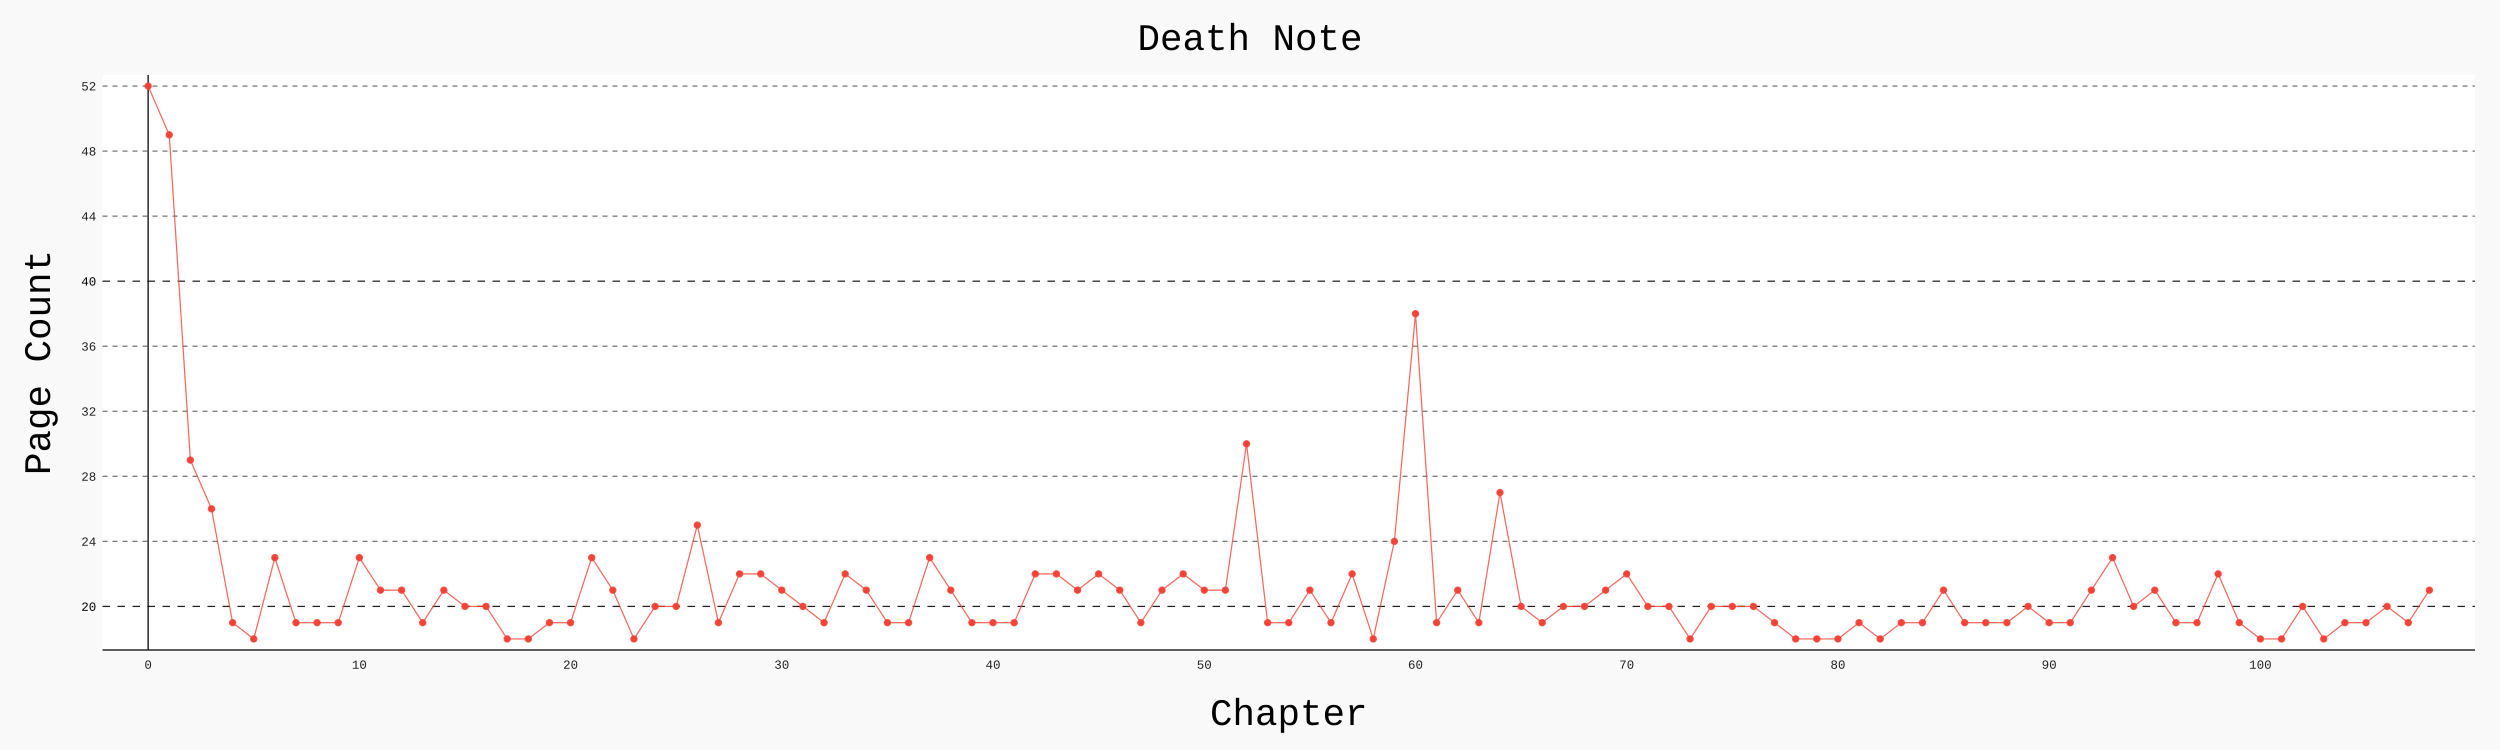
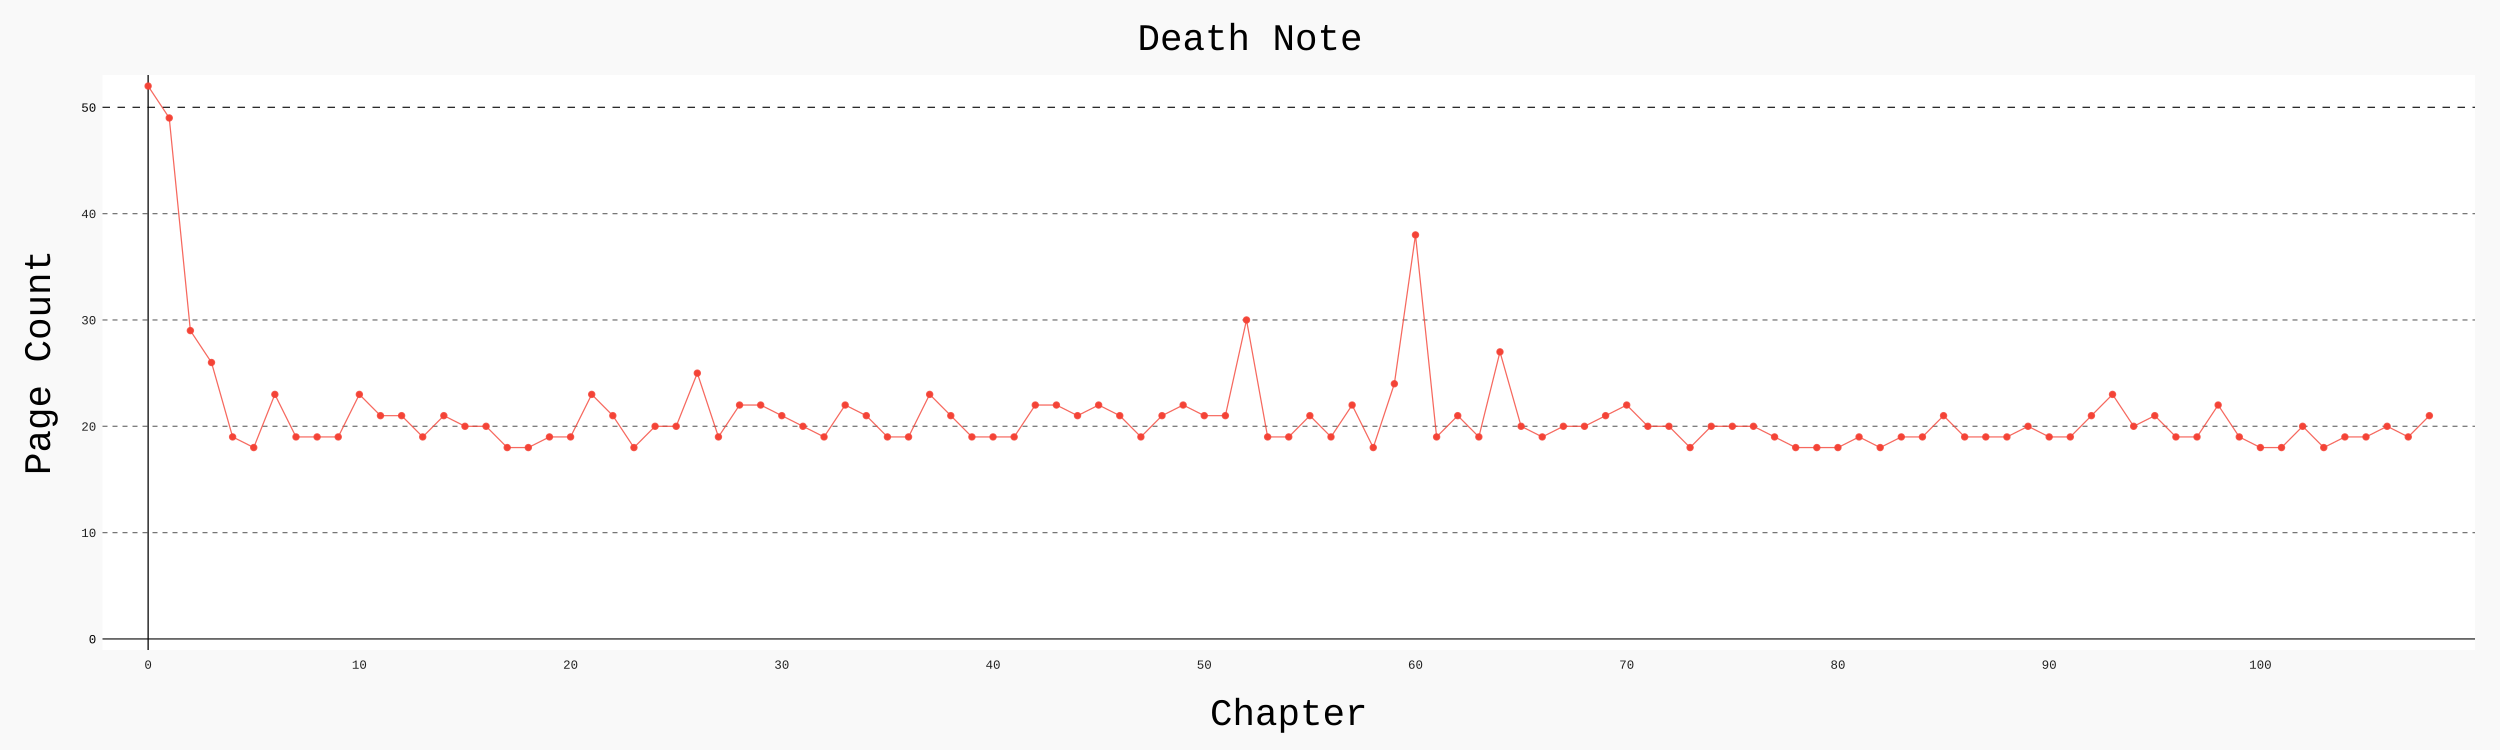
- <svg xmlns="http://www.w3.org/2000/svg" id="chart-3e97341c-4347-4ec8-b357-fabdfdbefb3e" class="pygal-chart" viewBox="0 0 2000 600">
+ <svg xmlns="http://www.w3.org/2000/svg" id="chart-13cda351-4967-43ba-9aa8-5b7a4bf28cc2" class="pygal-chart" viewBox="0 0 2000 600">
  <defs>
-     <style type="text/css">#chart-3e97341c-4347-4ec8-b357-fabdfdbefb3e{-webkit-user-select:none;-webkit-font-smoothing:antialiased;font-family:Consolas,"Liberation Mono",Menlo,Courier,monospace}#chart-3e97341c-4347-4ec8-b357-fabdfdbefb3e .title{font-family:Consolas,"Liberation Mono",Menlo,Courier,monospace;font-size:30px}#chart-3e97341c-4347-4ec8-b357-fabdfdbefb3e .legends .legend text{font-family:Consolas,"Liberation Mono",Menlo,Courier,monospace;font-size:14px}#chart-3e97341c-4347-4ec8-b357-fabdfdbefb3e .axis text{font-family:Consolas,"Liberation Mono",Menlo,Courier,monospace;font-size:10px}#chart-3e97341c-4347-4ec8-b357-fabdfdbefb3e .axis text.major{font-family:Consolas,"Liberation Mono",Menlo,Courier,monospace;font-size:10px}#chart-3e97341c-4347-4ec8-b357-fabdfdbefb3e .text-overlay text.value{font-family:Consolas,"Liberation Mono",Menlo,Courier,monospace;font-size:16px}#chart-3e97341c-4347-4ec8-b357-fabdfdbefb3e .text-overlay text.label{font-family:Consolas,"Liberation Mono",Menlo,Courier,monospace;font-size:10px}#chart-3e97341c-4347-4ec8-b357-fabdfdbefb3e .tooltip{font-family:Consolas,"Liberation Mono",Menlo,Courier,monospace;font-size:14px}#chart-3e97341c-4347-4ec8-b357-fabdfdbefb3e text.no_data{font-family:Consolas,"Liberation Mono",Menlo,Courier,monospace;font-size:64px}
- #chart-3e97341c-4347-4ec8-b357-fabdfdbefb3e{background-color:rgba(249,249,249,1)}#chart-3e97341c-4347-4ec8-b357-fabdfdbefb3e path,#chart-3e97341c-4347-4ec8-b357-fabdfdbefb3e line,#chart-3e97341c-4347-4ec8-b357-fabdfdbefb3e rect,#chart-3e97341c-4347-4ec8-b357-fabdfdbefb3e circle{-webkit-transition:150ms;-moz-transition:150ms;transition:150ms}#chart-3e97341c-4347-4ec8-b357-fabdfdbefb3e .graph &gt; .background{fill:rgba(249,249,249,1)}#chart-3e97341c-4347-4ec8-b357-fabdfdbefb3e .plot &gt; .background{fill:rgba(255,255,255,1)}#chart-3e97341c-4347-4ec8-b357-fabdfdbefb3e .graph{fill:rgba(0,0,0,.87)}#chart-3e97341c-4347-4ec8-b357-fabdfdbefb3e text.no_data{fill:rgba(0,0,0,1)}#chart-3e97341c-4347-4ec8-b357-fabdfdbefb3e .title{fill:rgba(0,0,0,1)}#chart-3e97341c-4347-4ec8-b357-fabdfdbefb3e .legends .legend text{fill:rgba(0,0,0,.87)}#chart-3e97341c-4347-4ec8-b357-fabdfdbefb3e .legends .legend:hover text{fill:rgba(0,0,0,1)}#chart-3e97341c-4347-4ec8-b357-fabdfdbefb3e .axis .line{stroke:rgba(0,0,0,1)}#chart-3e97341c-4347-4ec8-b357-fabdfdbefb3e .axis .guide.line{stroke:rgba(0,0,0,.54)}#chart-3e97341c-4347-4ec8-b357-fabdfdbefb3e .axis .major.line{stroke:rgba(0,0,0,.87)}#chart-3e97341c-4347-4ec8-b357-fabdfdbefb3e .axis text.major{fill:rgba(0,0,0,1)}#chart-3e97341c-4347-4ec8-b357-fabdfdbefb3e .axis.y .guides:hover .guide.line,#chart-3e97341c-4347-4ec8-b357-fabdfdbefb3e .line-graph .axis.x .guides:hover .guide.line,#chart-3e97341c-4347-4ec8-b357-fabdfdbefb3e .stackedline-graph .axis.x .guides:hover .guide.line,#chart-3e97341c-4347-4ec8-b357-fabdfdbefb3e .xy-graph .axis.x .guides:hover .guide.line{stroke:rgba(0,0,0,1)}#chart-3e97341c-4347-4ec8-b357-fabdfdbefb3e .axis .guides:hover text{fill:rgba(0,0,0,1)}#chart-3e97341c-4347-4ec8-b357-fabdfdbefb3e .reactive{fill-opacity:.7;stroke-opacity:.8}#chart-3e97341c-4347-4ec8-b357-fabdfdbefb3e .ci{stroke:rgba(0,0,0,.87)}#chart-3e97341c-4347-4ec8-b357-fabdfdbefb3e .reactive.active,#chart-3e97341c-4347-4ec8-b357-fabdfdbefb3e .active .reactive{fill-opacity:.8;stroke-opacity:.9;stroke-width:4}#chart-3e97341c-4347-4ec8-b357-fabdfdbefb3e .ci .reactive.active{stroke-width:1.5}#chart-3e97341c-4347-4ec8-b357-fabdfdbefb3e .series text{fill:rgba(0,0,0,1)}#chart-3e97341c-4347-4ec8-b357-fabdfdbefb3e .tooltip rect{fill:rgba(255,255,255,1);stroke:rgba(0,0,0,1);-webkit-transition:opacity 150ms;-moz-transition:opacity 150ms;transition:opacity 150ms}#chart-3e97341c-4347-4ec8-b357-fabdfdbefb3e .tooltip .label{fill:rgba(0,0,0,.87)}#chart-3e97341c-4347-4ec8-b357-fabdfdbefb3e .tooltip .label{fill:rgba(0,0,0,.87)}#chart-3e97341c-4347-4ec8-b357-fabdfdbefb3e .tooltip .legend{font-size:.8em;fill:rgba(0,0,0,.54)}#chart-3e97341c-4347-4ec8-b357-fabdfdbefb3e .tooltip .x_label{font-size:.6em;fill:rgba(0,0,0,1)}#chart-3e97341c-4347-4ec8-b357-fabdfdbefb3e .tooltip .xlink{font-size:.5em;text-decoration:underline}#chart-3e97341c-4347-4ec8-b357-fabdfdbefb3e .tooltip .value{font-size:1.5em}#chart-3e97341c-4347-4ec8-b357-fabdfdbefb3e .bound{font-size:.5em}#chart-3e97341c-4347-4ec8-b357-fabdfdbefb3e .max-value{font-size:.75em;fill:rgba(0,0,0,.54)}#chart-3e97341c-4347-4ec8-b357-fabdfdbefb3e .map-element{fill:rgba(255,255,255,1);stroke:rgba(0,0,0,.54) !important}#chart-3e97341c-4347-4ec8-b357-fabdfdbefb3e .map-element .reactive{fill-opacity:inherit;stroke-opacity:inherit}#chart-3e97341c-4347-4ec8-b357-fabdfdbefb3e .color-0,#chart-3e97341c-4347-4ec8-b357-fabdfdbefb3e .color-0 a:visited{stroke:#F44336;fill:#F44336}#chart-3e97341c-4347-4ec8-b357-fabdfdbefb3e .text-overlay .color-0 text{fill:black}
- #chart-3e97341c-4347-4ec8-b357-fabdfdbefb3e text.no_data{text-anchor:middle}#chart-3e97341c-4347-4ec8-b357-fabdfdbefb3e .guide.line{fill:none}#chart-3e97341c-4347-4ec8-b357-fabdfdbefb3e .centered{text-anchor:middle}#chart-3e97341c-4347-4ec8-b357-fabdfdbefb3e .title{text-anchor:middle}#chart-3e97341c-4347-4ec8-b357-fabdfdbefb3e .legends .legend text{fill-opacity:1}#chart-3e97341c-4347-4ec8-b357-fabdfdbefb3e .axis.x text{text-anchor:middle}#chart-3e97341c-4347-4ec8-b357-fabdfdbefb3e .axis.x:not(.web) text[transform]{text-anchor:start}#chart-3e97341c-4347-4ec8-b357-fabdfdbefb3e .axis.x:not(.web) text[transform].backwards{text-anchor:end}#chart-3e97341c-4347-4ec8-b357-fabdfdbefb3e .axis.y text{text-anchor:end}#chart-3e97341c-4347-4ec8-b357-fabdfdbefb3e .axis.y text[transform].backwards{text-anchor:start}#chart-3e97341c-4347-4ec8-b357-fabdfdbefb3e .axis.y2 text{text-anchor:start}#chart-3e97341c-4347-4ec8-b357-fabdfdbefb3e .axis.y2 text[transform].backwards{text-anchor:end}#chart-3e97341c-4347-4ec8-b357-fabdfdbefb3e .axis .guide.line{stroke-dasharray:4,4}#chart-3e97341c-4347-4ec8-b357-fabdfdbefb3e .axis .major.guide.line{stroke-dasharray:6,6}#chart-3e97341c-4347-4ec8-b357-fabdfdbefb3e .horizontal .axis.y .guide.line,#chart-3e97341c-4347-4ec8-b357-fabdfdbefb3e .horizontal .axis.y2 .guide.line,#chart-3e97341c-4347-4ec8-b357-fabdfdbefb3e .vertical .axis.x .guide.line{opacity:0}#chart-3e97341c-4347-4ec8-b357-fabdfdbefb3e .horizontal .axis.always_show .guide.line,#chart-3e97341c-4347-4ec8-b357-fabdfdbefb3e .vertical .axis.always_show .guide.line{opacity:1 !important}#chart-3e97341c-4347-4ec8-b357-fabdfdbefb3e .axis.y .guides:hover .guide.line,#chart-3e97341c-4347-4ec8-b357-fabdfdbefb3e .axis.y2 .guides:hover .guide.line,#chart-3e97341c-4347-4ec8-b357-fabdfdbefb3e .axis.x .guides:hover .guide.line{opacity:1}#chart-3e97341c-4347-4ec8-b357-fabdfdbefb3e .axis .guides:hover text{opacity:1}#chart-3e97341c-4347-4ec8-b357-fabdfdbefb3e .nofill{fill:none}#chart-3e97341c-4347-4ec8-b357-fabdfdbefb3e .subtle-fill{fill-opacity:.2}#chart-3e97341c-4347-4ec8-b357-fabdfdbefb3e .dot{stroke-width:1px;fill-opacity:1}#chart-3e97341c-4347-4ec8-b357-fabdfdbefb3e .dot.active{stroke-width:5px}#chart-3e97341c-4347-4ec8-b357-fabdfdbefb3e .dot.negative{fill:transparent}#chart-3e97341c-4347-4ec8-b357-fabdfdbefb3e text,#chart-3e97341c-4347-4ec8-b357-fabdfdbefb3e tspan{stroke:none !important}#chart-3e97341c-4347-4ec8-b357-fabdfdbefb3e .series text.active{opacity:1}#chart-3e97341c-4347-4ec8-b357-fabdfdbefb3e .tooltip rect{fill-opacity:.95;stroke-width:.5}#chart-3e97341c-4347-4ec8-b357-fabdfdbefb3e .tooltip text{fill-opacity:1}#chart-3e97341c-4347-4ec8-b357-fabdfdbefb3e .showable{visibility:hidden}#chart-3e97341c-4347-4ec8-b357-fabdfdbefb3e .showable.shown{visibility:visible}#chart-3e97341c-4347-4ec8-b357-fabdfdbefb3e .gauge-background{fill:rgba(229,229,229,1);stroke:none}#chart-3e97341c-4347-4ec8-b357-fabdfdbefb3e .bg-lines{stroke:rgba(249,249,249,1);stroke-width:2px}</style>
+     <style type="text/css">#chart-13cda351-4967-43ba-9aa8-5b7a4bf28cc2{-webkit-user-select:none;-webkit-font-smoothing:antialiased;font-family:Consolas,"Liberation Mono",Menlo,Courier,monospace}#chart-13cda351-4967-43ba-9aa8-5b7a4bf28cc2 .title{font-family:Consolas,"Liberation Mono",Menlo,Courier,monospace;font-size:30px}#chart-13cda351-4967-43ba-9aa8-5b7a4bf28cc2 .legends .legend text{font-family:Consolas,"Liberation Mono",Menlo,Courier,monospace;font-size:14px}#chart-13cda351-4967-43ba-9aa8-5b7a4bf28cc2 .axis text{font-family:Consolas,"Liberation Mono",Menlo,Courier,monospace;font-size:10px}#chart-13cda351-4967-43ba-9aa8-5b7a4bf28cc2 .axis text.major{font-family:Consolas,"Liberation Mono",Menlo,Courier,monospace;font-size:10px}#chart-13cda351-4967-43ba-9aa8-5b7a4bf28cc2 .text-overlay text.value{font-family:Consolas,"Liberation Mono",Menlo,Courier,monospace;font-size:16px}#chart-13cda351-4967-43ba-9aa8-5b7a4bf28cc2 .text-overlay text.label{font-family:Consolas,"Liberation Mono",Menlo,Courier,monospace;font-size:10px}#chart-13cda351-4967-43ba-9aa8-5b7a4bf28cc2 .tooltip{font-family:Consolas,"Liberation Mono",Menlo,Courier,monospace;font-size:14px}#chart-13cda351-4967-43ba-9aa8-5b7a4bf28cc2 text.no_data{font-family:Consolas,"Liberation Mono",Menlo,Courier,monospace;font-size:64px}
+ #chart-13cda351-4967-43ba-9aa8-5b7a4bf28cc2{background-color:rgba(249,249,249,1)}#chart-13cda351-4967-43ba-9aa8-5b7a4bf28cc2 path,#chart-13cda351-4967-43ba-9aa8-5b7a4bf28cc2 line,#chart-13cda351-4967-43ba-9aa8-5b7a4bf28cc2 rect,#chart-13cda351-4967-43ba-9aa8-5b7a4bf28cc2 circle{-webkit-transition:150ms;-moz-transition:150ms;transition:150ms}#chart-13cda351-4967-43ba-9aa8-5b7a4bf28cc2 .graph &gt; .background{fill:rgba(249,249,249,1)}#chart-13cda351-4967-43ba-9aa8-5b7a4bf28cc2 .plot &gt; .background{fill:rgba(255,255,255,1)}#chart-13cda351-4967-43ba-9aa8-5b7a4bf28cc2 .graph{fill:rgba(0,0,0,.87)}#chart-13cda351-4967-43ba-9aa8-5b7a4bf28cc2 text.no_data{fill:rgba(0,0,0,1)}#chart-13cda351-4967-43ba-9aa8-5b7a4bf28cc2 .title{fill:rgba(0,0,0,1)}#chart-13cda351-4967-43ba-9aa8-5b7a4bf28cc2 .legends .legend text{fill:rgba(0,0,0,.87)}#chart-13cda351-4967-43ba-9aa8-5b7a4bf28cc2 .legends .legend:hover text{fill:rgba(0,0,0,1)}#chart-13cda351-4967-43ba-9aa8-5b7a4bf28cc2 .axis .line{stroke:rgba(0,0,0,1)}#chart-13cda351-4967-43ba-9aa8-5b7a4bf28cc2 .axis .guide.line{stroke:rgba(0,0,0,.54)}#chart-13cda351-4967-43ba-9aa8-5b7a4bf28cc2 .axis .major.line{stroke:rgba(0,0,0,.87)}#chart-13cda351-4967-43ba-9aa8-5b7a4bf28cc2 .axis text.major{fill:rgba(0,0,0,1)}#chart-13cda351-4967-43ba-9aa8-5b7a4bf28cc2 .axis.y .guides:hover .guide.line,#chart-13cda351-4967-43ba-9aa8-5b7a4bf28cc2 .line-graph .axis.x .guides:hover .guide.line,#chart-13cda351-4967-43ba-9aa8-5b7a4bf28cc2 .stackedline-graph .axis.x .guides:hover .guide.line,#chart-13cda351-4967-43ba-9aa8-5b7a4bf28cc2 .xy-graph .axis.x .guides:hover .guide.line{stroke:rgba(0,0,0,1)}#chart-13cda351-4967-43ba-9aa8-5b7a4bf28cc2 .axis .guides:hover text{fill:rgba(0,0,0,1)}#chart-13cda351-4967-43ba-9aa8-5b7a4bf28cc2 .reactive{fill-opacity:.7;stroke-opacity:.8}#chart-13cda351-4967-43ba-9aa8-5b7a4bf28cc2 .ci{stroke:rgba(0,0,0,.87)}#chart-13cda351-4967-43ba-9aa8-5b7a4bf28cc2 .reactive.active,#chart-13cda351-4967-43ba-9aa8-5b7a4bf28cc2 .active .reactive{fill-opacity:.8;stroke-opacity:.9;stroke-width:4}#chart-13cda351-4967-43ba-9aa8-5b7a4bf28cc2 .ci .reactive.active{stroke-width:1.5}#chart-13cda351-4967-43ba-9aa8-5b7a4bf28cc2 .series text{fill:rgba(0,0,0,1)}#chart-13cda351-4967-43ba-9aa8-5b7a4bf28cc2 .tooltip rect{fill:rgba(255,255,255,1);stroke:rgba(0,0,0,1);-webkit-transition:opacity 150ms;-moz-transition:opacity 150ms;transition:opacity 150ms}#chart-13cda351-4967-43ba-9aa8-5b7a4bf28cc2 .tooltip .label{fill:rgba(0,0,0,.87)}#chart-13cda351-4967-43ba-9aa8-5b7a4bf28cc2 .tooltip .label{fill:rgba(0,0,0,.87)}#chart-13cda351-4967-43ba-9aa8-5b7a4bf28cc2 .tooltip .legend{font-size:.8em;fill:rgba(0,0,0,.54)}#chart-13cda351-4967-43ba-9aa8-5b7a4bf28cc2 .tooltip .x_label{font-size:.6em;fill:rgba(0,0,0,1)}#chart-13cda351-4967-43ba-9aa8-5b7a4bf28cc2 .tooltip .xlink{font-size:.5em;text-decoration:underline}#chart-13cda351-4967-43ba-9aa8-5b7a4bf28cc2 .tooltip .value{font-size:1.5em}#chart-13cda351-4967-43ba-9aa8-5b7a4bf28cc2 .bound{font-size:.5em}#chart-13cda351-4967-43ba-9aa8-5b7a4bf28cc2 .max-value{font-size:.75em;fill:rgba(0,0,0,.54)}#chart-13cda351-4967-43ba-9aa8-5b7a4bf28cc2 .map-element{fill:rgba(255,255,255,1);stroke:rgba(0,0,0,.54) !important}#chart-13cda351-4967-43ba-9aa8-5b7a4bf28cc2 .map-element .reactive{fill-opacity:inherit;stroke-opacity:inherit}#chart-13cda351-4967-43ba-9aa8-5b7a4bf28cc2 .color-0,#chart-13cda351-4967-43ba-9aa8-5b7a4bf28cc2 .color-0 a:visited{stroke:#F44336;fill:#F44336}#chart-13cda351-4967-43ba-9aa8-5b7a4bf28cc2 .text-overlay .color-0 text{fill:black}
+ #chart-13cda351-4967-43ba-9aa8-5b7a4bf28cc2 text.no_data{text-anchor:middle}#chart-13cda351-4967-43ba-9aa8-5b7a4bf28cc2 .guide.line{fill:none}#chart-13cda351-4967-43ba-9aa8-5b7a4bf28cc2 .centered{text-anchor:middle}#chart-13cda351-4967-43ba-9aa8-5b7a4bf28cc2 .title{text-anchor:middle}#chart-13cda351-4967-43ba-9aa8-5b7a4bf28cc2 .legends .legend text{fill-opacity:1}#chart-13cda351-4967-43ba-9aa8-5b7a4bf28cc2 .axis.x text{text-anchor:middle}#chart-13cda351-4967-43ba-9aa8-5b7a4bf28cc2 .axis.x:not(.web) text[transform]{text-anchor:start}#chart-13cda351-4967-43ba-9aa8-5b7a4bf28cc2 .axis.x:not(.web) text[transform].backwards{text-anchor:end}#chart-13cda351-4967-43ba-9aa8-5b7a4bf28cc2 .axis.y text{text-anchor:end}#chart-13cda351-4967-43ba-9aa8-5b7a4bf28cc2 .axis.y text[transform].backwards{text-anchor:start}#chart-13cda351-4967-43ba-9aa8-5b7a4bf28cc2 .axis.y2 text{text-anchor:start}#chart-13cda351-4967-43ba-9aa8-5b7a4bf28cc2 .axis.y2 text[transform].backwards{text-anchor:end}#chart-13cda351-4967-43ba-9aa8-5b7a4bf28cc2 .axis .guide.line{stroke-dasharray:4,4}#chart-13cda351-4967-43ba-9aa8-5b7a4bf28cc2 .axis .major.guide.line{stroke-dasharray:6,6}#chart-13cda351-4967-43ba-9aa8-5b7a4bf28cc2 .horizontal .axis.y .guide.line,#chart-13cda351-4967-43ba-9aa8-5b7a4bf28cc2 .horizontal .axis.y2 .guide.line,#chart-13cda351-4967-43ba-9aa8-5b7a4bf28cc2 .vertical .axis.x .guide.line{opacity:0}#chart-13cda351-4967-43ba-9aa8-5b7a4bf28cc2 .horizontal .axis.always_show .guide.line,#chart-13cda351-4967-43ba-9aa8-5b7a4bf28cc2 .vertical .axis.always_show .guide.line{opacity:1 !important}#chart-13cda351-4967-43ba-9aa8-5b7a4bf28cc2 .axis.y .guides:hover .guide.line,#chart-13cda351-4967-43ba-9aa8-5b7a4bf28cc2 .axis.y2 .guides:hover .guide.line,#chart-13cda351-4967-43ba-9aa8-5b7a4bf28cc2 .axis.x .guides:hover .guide.line{opacity:1}#chart-13cda351-4967-43ba-9aa8-5b7a4bf28cc2 .axis .guides:hover text{opacity:1}#chart-13cda351-4967-43ba-9aa8-5b7a4bf28cc2 .nofill{fill:none}#chart-13cda351-4967-43ba-9aa8-5b7a4bf28cc2 .subtle-fill{fill-opacity:.2}#chart-13cda351-4967-43ba-9aa8-5b7a4bf28cc2 .dot{stroke-width:1px;fill-opacity:1}#chart-13cda351-4967-43ba-9aa8-5b7a4bf28cc2 .dot.active{stroke-width:5px}#chart-13cda351-4967-43ba-9aa8-5b7a4bf28cc2 .dot.negative{fill:transparent}#chart-13cda351-4967-43ba-9aa8-5b7a4bf28cc2 text,#chart-13cda351-4967-43ba-9aa8-5b7a4bf28cc2 tspan{stroke:none !important}#chart-13cda351-4967-43ba-9aa8-5b7a4bf28cc2 .series text.active{opacity:1}#chart-13cda351-4967-43ba-9aa8-5b7a4bf28cc2 .tooltip rect{fill-opacity:.95;stroke-width:.5}#chart-13cda351-4967-43ba-9aa8-5b7a4bf28cc2 .tooltip text{fill-opacity:1}#chart-13cda351-4967-43ba-9aa8-5b7a4bf28cc2 .showable{visibility:hidden}#chart-13cda351-4967-43ba-9aa8-5b7a4bf28cc2 .showable.shown{visibility:visible}#chart-13cda351-4967-43ba-9aa8-5b7a4bf28cc2 .gauge-background{fill:rgba(229,229,229,1);stroke:none}#chart-13cda351-4967-43ba-9aa8-5b7a4bf28cc2 .bg-lines{stroke:rgba(249,249,249,1);stroke-width:2px}</style>
  </defs>
  <g class="graph xy-graph vertical">
    <rect x="0" y="0" width="2000" height="600" class="background" />
    <g transform="translate(82, 60)" class="plot">
      <rect x="0" y="0" width="1898.0" height="460" class="background" />
      <g class="axis y always_show">
-         <path d="M0 460 h1898" class="line" />
-         <g class="guides">
-           <path d="M0 425.136 h1898" class="major guide line" />
-           <text x="-5" y="428.636" class="major">20</text>
-         </g>
-         <g class="guides">
-           <path d="M0 373.1 h1898" class="guide line" />
-           <text x="-5" y="376.6" class="">24</text>
-         </g>
-         <g class="guides">
-           <path d="M0 321.063 h1898" class="guide line" />
-           <text x="-5" y="324.563" class="">28</text>
-         </g>
-         <g class="guides">
-           <path d="M0 269.027 h1898" class="guide line" />
-           <text x="-5" y="272.527" class="">32</text>
-         </g>
-         <g class="guides">
-           <path d="M0 216.991 h1898" class="guide line" />
-           <text x="-5" y="220.491" class="">36</text>
-         </g>
-         <g class="guides">
-           <path d="M0 164.955 h1898" class="major guide line" />
-           <text x="-5" y="168.455" class="major">40</text>
-         </g>
-         <g class="guides">
-           <path d="M0 112.919 h1898" class="guide line" />
-           <text x="-5" y="116.419" class="">44</text>
-         </g>
-         <g class="guides">
-           <path d="M0 60.882 h1898" class="guide line" />
-           <text x="-5" y="64.382" class="">48</text>
-         </g>
-         <g class="guides">
-           <path d="M0 8.846 h1898" class="guide line" />
-           <text x="-5" y="12.346" class="">52</text>
+         <g class="guides">
+           <path d="M0 451.154 h1898" class="axis major line" />
+           <text x="-5" y="454.654" class="major">0</text>
+         </g>
+         <g class="guides">
+           <path d="M0 366.095 h1898" class="guide line" />
+           <text x="-5" y="369.595" class="">10</text>
+         </g>
+         <g class="guides">
+           <path d="M0 281.036 h1898" class="guide line" />
+           <text x="-5" y="284.536" class="">20</text>
+         </g>
+         <g class="guides">
+           <path d="M0 195.976 h1898" class="guide line" />
+           <text x="-5" y="199.476" class="">30</text>
+         </g>
+         <g class="guides">
+           <path d="M0 110.917 h1898" class="guide line" />
+           <text x="-5" y="114.417" class="">40</text>
+         </g>
+         <g class="guides">
+           <path d="M0 25.858 h1898" class="major guide line" />
+           <text x="-5" y="29.358" class="major">50</text>
        </g>
      </g>
      <g class="axis x">
        <g class="guides">
          <path d="M36.5 0 v460" class="axis line" />
          <text x="36.5" y="475.0" class="">0</text>
        </g>
        <g class="guides">
          <path d="M205.481 0 v460" class="guide line" />
          <text x="205.481" y="475.0" class="">10</text>
        </g>
        <g class="guides">
          <path d="M374.463 0 v460" class="guide line" />
          <text x="374.463" y="475.0" class="">20</text>
        </g>
        <g class="guides">
          <path d="M543.444 0 v460" class="guide line" />
          <text x="543.444" y="475.0" class="">30</text>
        </g>
        <g class="guides">
          <path d="M712.426 0 v460" class="guide line" />
          <text x="712.426" y="475.0" class="">40</text>
        </g>
        <g class="guides">
          <path d="M881.407 0 v460" class="guide line" />
          <text x="881.407" y="475.0" class="">50</text>
        </g>
        <g class="guides">
          <path d="M1050.389 0 v460" class="guide line" />
          <text x="1050.389" y="475.0" class="">60</text>
        </g>
        <g class="guides">
          <path d="M1219.37 0 v460" class="guide line" />
          <text x="1219.37" y="475.0" class="">70</text>
        </g>
        <g class="guides">
          <path d="M1388.352 0 v460" class="guide line" />
          <text x="1388.352" y="475.0" class="">80</text>
        </g>
        <g class="guides">
          <path d="M1557.333 0 v460" class="guide line" />
          <text x="1557.333" y="475.0" class="">90</text>
        </g>
        <g class="guides">
          <path d="M1726.315 0 v460" class="guide line" />
          <text x="1726.315" y="475.0" class="">100</text>
        </g>
      </g>
      <g class="series serie-0 color-0">
-         <path d="M36.5 8.846 L53.398 47.873 70.296 308.054 87.194 347.081 104.093 438.145 120.991 451.154 137.889 386.109 154.787 438.145 171.685 438.145 188.583 438.145 205.481 386.109 222.38 412.127 239.278 412.127 256.176 438.145 273.074 412.127 289.972 425.136 306.87 425.136 323.769 451.154 340.667 451.154 357.565 438.145 374.463 438.145 391.361 386.109 408.259 412.127 425.157 451.154 442.056 425.136 458.954 425.136 475.852 360.09 492.75 438.145 509.648 399.118 526.546 399.118 543.444 412.127 560.343 425.136 577.241 438.145 594.139 399.118 611.037 412.127 627.935 438.145 644.833 438.145 661.731 386.109 678.63 412.127 695.528 438.145 712.426 438.145 729.324 438.145 746.222 399.118 763.12 399.118 780.019 412.127 796.917 399.118 813.815 412.127 830.713 438.145 847.611 412.127 864.509 399.118 881.407 412.127 898.306 412.127 915.204 295.045 932.102 438.145 949 438.145 965.898 412.127 982.796 438.145 999.694 399.118 1016.593 451.154 1033.491 373.1 1050.389 190.973 1067.287 438.145 1084.185 412.127 1101.083 438.145 1117.981 334.072 1134.88 425.136 1151.778 438.145 1168.676 425.136 1185.574 425.136 1202.472 412.127 1219.37 399.118 1236.269 425.136 1253.167 425.136 1270.065 451.154 1286.963 425.136 1303.861 425.136 1320.759 425.136 1337.657 438.145 1354.556 451.154 1371.454 451.154 1388.352 451.154 1405.25 438.145 1422.148 451.154 1439.046 438.145 1455.944 438.145 1472.843 412.127 1489.741 438.145 1506.639 438.145 1523.537 438.145 1540.435 425.136 1557.333 438.145 1574.231 438.145 1591.13 412.127 1608.028 386.109 1624.926 425.136 1641.824 412.127 1658.722 438.145 1675.62 438.145 1692.519 399.118 1709.417 438.145 1726.315 451.154 1743.213 451.154 1760.111 425.136 1777.009 451.154 1793.907 438.145 1810.806 438.145 1827.704 425.136 1844.602 438.145 1861.5 412.127" class="line reactive nofill" />
+         <path d="M36.5 8.846 L53.398 34.364 70.296 204.482 87.194 230 104.093 289.541 120.991 298.047 137.889 255.518 154.787 289.541 171.685 289.541 188.583 289.541 205.481 255.518 222.38 272.53 239.278 272.53 256.176 289.541 273.074 272.53 289.972 281.036 306.87 281.036 323.769 298.047 340.667 298.047 357.565 289.541 374.463 289.541 391.361 255.518 408.259 272.53 425.157 298.047 442.056 281.036 458.954 281.036 475.852 238.506 492.75 289.541 509.648 264.024 526.546 264.024 543.444 272.53 560.343 281.036 577.241 289.541 594.139 264.024 611.037 272.53 627.935 289.541 644.833 289.541 661.731 255.518 678.63 272.53 695.528 289.541 712.426 289.541 729.324 289.541 746.222 264.024 763.12 264.024 780.019 272.53 796.917 264.024 813.815 272.53 830.713 289.541 847.611 272.53 864.509 264.024 881.407 272.53 898.306 272.53 915.204 195.976 932.102 289.541 949 289.541 965.898 272.53 982.796 289.541 999.694 264.024 1016.593 298.047 1033.491 247.012 1050.389 127.929 1067.287 289.541 1084.185 272.53 1101.083 289.541 1117.981 221.494 1134.88 281.036 1151.778 289.541 1168.676 281.036 1185.574 281.036 1202.472 272.53 1219.37 264.024 1236.269 281.036 1253.167 281.036 1270.065 298.047 1286.963 281.036 1303.861 281.036 1320.759 281.036 1337.657 289.541 1354.556 298.047 1371.454 298.047 1388.352 298.047 1405.25 289.541 1422.148 298.047 1439.046 289.541 1455.944 289.541 1472.843 272.53 1489.741 289.541 1506.639 289.541 1523.537 289.541 1540.435 281.036 1557.333 289.541 1574.231 289.541 1591.13 272.53 1608.028 255.518 1624.926 281.036 1641.824 272.53 1658.722 289.541 1675.62 289.541 1692.519 264.024 1709.417 289.541 1726.315 298.047 1743.213 298.047 1760.111 281.036 1777.009 298.047 1793.907 289.541 1810.806 289.541 1827.704 281.036 1844.602 289.541 1861.5 272.53" class="line reactive nofill" />
      </g>
    </g>
    <g class="titles">
      <text x="1000.0" y="40" class="title plot_title">Death Note</text>
      <text x="1031.0" y="580" class="title">Chapter</text>
      <text x="0" y="330.0" class="title" transform="rotate(-90 0 290)">Page Count</text>
    </g>
    <g transform="translate(82, 60)" class="plot overlay">
      <g class="series serie-0 color-0">
        <g class="dots">
          <circle cx="36.5" cy="8.846" r="2.5" class="dot reactive tooltip-trigger" />
        </g>
        <g class="dots">
-           <circle cx="53.398" cy="47.873" r="2.5" class="dot reactive tooltip-trigger" />
-         </g>
-         <g class="dots">
-           <circle cx="70.296" cy="308.054" r="2.5" class="dot reactive tooltip-trigger" />
-         </g>
-         <g class="dots">
-           <circle cx="87.194" cy="347.081" r="2.5" class="dot reactive tooltip-trigger" />
-         </g>
-         <g class="dots">
-           <circle cx="104.093" cy="438.145" r="2.5" class="dot reactive tooltip-trigger" />
-         </g>
-         <g class="dots">
-           <circle cx="120.991" cy="451.154" r="2.5" class="dot reactive tooltip-trigger" />
-         </g>
-         <g class="dots">
-           <circle cx="137.889" cy="386.109" r="2.5" class="dot reactive tooltip-trigger" />
-         </g>
-         <g class="dots">
-           <circle cx="154.787" cy="438.145" r="2.5" class="dot reactive tooltip-trigger" />
-         </g>
-         <g class="dots">
-           <circle cx="171.685" cy="438.145" r="2.5" class="dot reactive tooltip-trigger" />
-         </g>
-         <g class="dots">
-           <circle cx="188.583" cy="438.145" r="2.5" class="dot reactive tooltip-trigger" />
-         </g>
-         <g class="dots">
-           <circle cx="205.481" cy="386.109" r="2.5" class="dot reactive tooltip-trigger" />
-         </g>
-         <g class="dots">
-           <circle cx="222.38" cy="412.127" r="2.5" class="dot reactive tooltip-trigger" />
-         </g>
-         <g class="dots">
-           <circle cx="239.278" cy="412.127" r="2.5" class="dot reactive tooltip-trigger" />
-         </g>
-         <g class="dots">
-           <circle cx="256.176" cy="438.145" r="2.5" class="dot reactive tooltip-trigger" />
-         </g>
-         <g class="dots">
-           <circle cx="273.074" cy="412.127" r="2.5" class="dot reactive tooltip-trigger" />
-         </g>
-         <g class="dots">
-           <circle cx="289.972" cy="425.136" r="2.5" class="dot reactive tooltip-trigger" />
-         </g>
-         <g class="dots">
-           <circle cx="306.87" cy="425.136" r="2.5" class="dot reactive tooltip-trigger" />
-         </g>
-         <g class="dots">
-           <circle cx="323.769" cy="451.154" r="2.5" class="dot reactive tooltip-trigger" />
-         </g>
-         <g class="dots">
-           <circle cx="340.667" cy="451.154" r="2.5" class="dot reactive tooltip-trigger" />
-         </g>
-         <g class="dots">
-           <circle cx="357.565" cy="438.145" r="2.5" class="dot reactive tooltip-trigger" />
-         </g>
-         <g class="dots">
-           <circle cx="374.463" cy="438.145" r="2.5" class="dot reactive tooltip-trigger" />
-         </g>
-         <g class="dots">
-           <circle cx="391.361" cy="386.109" r="2.5" class="dot reactive tooltip-trigger" />
-         </g>
-         <g class="dots">
-           <circle cx="408.259" cy="412.127" r="2.5" class="dot reactive tooltip-trigger" />
-         </g>
-         <g class="dots">
-           <circle cx="425.157" cy="451.154" r="2.5" class="dot reactive tooltip-trigger" />
-         </g>
-         <g class="dots">
-           <circle cx="442.056" cy="425.136" r="2.5" class="dot reactive tooltip-trigger" />
-         </g>
-         <g class="dots">
-           <circle cx="458.954" cy="425.136" r="2.5" class="dot reactive tooltip-trigger" />
-         </g>
-         <g class="dots">
-           <circle cx="475.852" cy="360.09" r="2.5" class="dot reactive tooltip-trigger" />
-         </g>
-         <g class="dots">
-           <circle cx="492.75" cy="438.145" r="2.5" class="dot reactive tooltip-trigger" />
-         </g>
-         <g class="dots">
-           <circle cx="509.648" cy="399.118" r="2.5" class="dot reactive tooltip-trigger" />
-         </g>
-         <g class="dots">
-           <circle cx="526.546" cy="399.118" r="2.5" class="dot reactive tooltip-trigger" />
-         </g>
-         <g class="dots">
-           <circle cx="543.444" cy="412.127" r="2.5" class="dot reactive tooltip-trigger" />
-         </g>
-         <g class="dots">
-           <circle cx="560.343" cy="425.136" r="2.5" class="dot reactive tooltip-trigger" />
-         </g>
-         <g class="dots">
-           <circle cx="577.241" cy="438.145" r="2.5" class="dot reactive tooltip-trigger" />
-         </g>
-         <g class="dots">
-           <circle cx="594.139" cy="399.118" r="2.5" class="dot reactive tooltip-trigger" />
-         </g>
-         <g class="dots">
-           <circle cx="611.037" cy="412.127" r="2.5" class="dot reactive tooltip-trigger" />
-         </g>
-         <g class="dots">
-           <circle cx="627.935" cy="438.145" r="2.5" class="dot reactive tooltip-trigger" />
-         </g>
-         <g class="dots">
-           <circle cx="644.833" cy="438.145" r="2.5" class="dot reactive tooltip-trigger" />
-         </g>
-         <g class="dots">
-           <circle cx="661.731" cy="386.109" r="2.5" class="dot reactive tooltip-trigger" />
-         </g>
-         <g class="dots">
-           <circle cx="678.63" cy="412.127" r="2.5" class="dot reactive tooltip-trigger" />
-         </g>
-         <g class="dots">
-           <circle cx="695.528" cy="438.145" r="2.5" class="dot reactive tooltip-trigger" />
-         </g>
-         <g class="dots">
-           <circle cx="712.426" cy="438.145" r="2.5" class="dot reactive tooltip-trigger" />
-         </g>
-         <g class="dots">
-           <circle cx="729.324" cy="438.145" r="2.5" class="dot reactive tooltip-trigger" />
-         </g>
-         <g class="dots">
-           <circle cx="746.222" cy="399.118" r="2.5" class="dot reactive tooltip-trigger" />
-         </g>
-         <g class="dots">
-           <circle cx="763.12" cy="399.118" r="2.5" class="dot reactive tooltip-trigger" />
-         </g>
-         <g class="dots">
-           <circle cx="780.019" cy="412.127" r="2.5" class="dot reactive tooltip-trigger" />
-         </g>
-         <g class="dots">
-           <circle cx="796.917" cy="399.118" r="2.5" class="dot reactive tooltip-trigger" />
-         </g>
-         <g class="dots">
-           <circle cx="813.815" cy="412.127" r="2.5" class="dot reactive tooltip-trigger" />
-         </g>
-         <g class="dots">
-           <circle cx="830.713" cy="438.145" r="2.5" class="dot reactive tooltip-trigger" />
-         </g>
-         <g class="dots">
-           <circle cx="847.611" cy="412.127" r="2.5" class="dot reactive tooltip-trigger" />
-         </g>
-         <g class="dots">
-           <circle cx="864.509" cy="399.118" r="2.5" class="dot reactive tooltip-trigger" />
-         </g>
-         <g class="dots">
-           <circle cx="881.407" cy="412.127" r="2.5" class="dot reactive tooltip-trigger" />
-         </g>
-         <g class="dots">
-           <circle cx="898.306" cy="412.127" r="2.5" class="dot reactive tooltip-trigger" />
-         </g>
-         <g class="dots">
-           <circle cx="915.204" cy="295.045" r="2.5" class="dot reactive tooltip-trigger" />
-         </g>
-         <g class="dots">
-           <circle cx="932.102" cy="438.145" r="2.5" class="dot reactive tooltip-trigger" />
-         </g>
-         <g class="dots">
-           <circle cx="949.0" cy="438.145" r="2.5" class="dot reactive tooltip-trigger" />
-         </g>
-         <g class="dots">
-           <circle cx="965.898" cy="412.127" r="2.5" class="dot reactive tooltip-trigger" />
-         </g>
-         <g class="dots">
-           <circle cx="982.796" cy="438.145" r="2.5" class="dot reactive tooltip-trigger" />
-         </g>
-         <g class="dots">
-           <circle cx="999.694" cy="399.118" r="2.5" class="dot reactive tooltip-trigger" />
-         </g>
-         <g class="dots">
-           <circle cx="1016.593" cy="451.154" r="2.5" class="dot reactive tooltip-trigger" />
-         </g>
-         <g class="dots">
-           <circle cx="1033.491" cy="373.1" r="2.5" class="dot reactive tooltip-trigger" />
-         </g>
-         <g class="dots">
-           <circle cx="1050.389" cy="190.973" r="2.5" class="dot reactive tooltip-trigger" />
-         </g>
-         <g class="dots">
-           <circle cx="1067.287" cy="438.145" r="2.5" class="dot reactive tooltip-trigger" />
-         </g>
-         <g class="dots">
-           <circle cx="1084.185" cy="412.127" r="2.5" class="dot reactive tooltip-trigger" />
-         </g>
-         <g class="dots">
-           <circle cx="1101.083" cy="438.145" r="2.5" class="dot reactive tooltip-trigger" />
-         </g>
-         <g class="dots">
-           <circle cx="1117.981" cy="334.072" r="2.5" class="dot reactive tooltip-trigger" />
-         </g>
-         <g class="dots">
-           <circle cx="1134.88" cy="425.136" r="2.5" class="dot reactive tooltip-trigger" />
-         </g>
-         <g class="dots">
-           <circle cx="1151.778" cy="438.145" r="2.5" class="dot reactive tooltip-trigger" />
-         </g>
-         <g class="dots">
-           <circle cx="1168.676" cy="425.136" r="2.5" class="dot reactive tooltip-trigger" />
-         </g>
-         <g class="dots">
-           <circle cx="1185.574" cy="425.136" r="2.5" class="dot reactive tooltip-trigger" />
-         </g>
-         <g class="dots">
-           <circle cx="1202.472" cy="412.127" r="2.5" class="dot reactive tooltip-trigger" />
-         </g>
-         <g class="dots">
-           <circle cx="1219.37" cy="399.118" r="2.5" class="dot reactive tooltip-trigger" />
-         </g>
-         <g class="dots">
-           <circle cx="1236.269" cy="425.136" r="2.5" class="dot reactive tooltip-trigger" />
-         </g>
-         <g class="dots">
-           <circle cx="1253.167" cy="425.136" r="2.5" class="dot reactive tooltip-trigger" />
-         </g>
-         <g class="dots">
-           <circle cx="1270.065" cy="451.154" r="2.5" class="dot reactive tooltip-trigger" />
-         </g>
-         <g class="dots">
-           <circle cx="1286.963" cy="425.136" r="2.5" class="dot reactive tooltip-trigger" />
-         </g>
-         <g class="dots">
-           <circle cx="1303.861" cy="425.136" r="2.5" class="dot reactive tooltip-trigger" />
-         </g>
-         <g class="dots">
-           <circle cx="1320.759" cy="425.136" r="2.5" class="dot reactive tooltip-trigger" />
-         </g>
-         <g class="dots">
-           <circle cx="1337.657" cy="438.145" r="2.5" class="dot reactive tooltip-trigger" />
-         </g>
-         <g class="dots">
-           <circle cx="1354.556" cy="451.154" r="2.5" class="dot reactive tooltip-trigger" />
-         </g>
-         <g class="dots">
-           <circle cx="1371.454" cy="451.154" r="2.5" class="dot reactive tooltip-trigger" />
-         </g>
-         <g class="dots">
-           <circle cx="1388.352" cy="451.154" r="2.5" class="dot reactive tooltip-trigger" />
-         </g>
-         <g class="dots">
-           <circle cx="1405.25" cy="438.145" r="2.5" class="dot reactive tooltip-trigger" />
-         </g>
-         <g class="dots">
-           <circle cx="1422.148" cy="451.154" r="2.5" class="dot reactive tooltip-trigger" />
-         </g>
-         <g class="dots">
-           <circle cx="1439.046" cy="438.145" r="2.5" class="dot reactive tooltip-trigger" />
-         </g>
-         <g class="dots">
-           <circle cx="1455.944" cy="438.145" r="2.5" class="dot reactive tooltip-trigger" />
-         </g>
-         <g class="dots">
-           <circle cx="1472.843" cy="412.127" r="2.5" class="dot reactive tooltip-trigger" />
-         </g>
-         <g class="dots">
-           <circle cx="1489.741" cy="438.145" r="2.5" class="dot reactive tooltip-trigger" />
-         </g>
-         <g class="dots">
-           <circle cx="1506.639" cy="438.145" r="2.5" class="dot reactive tooltip-trigger" />
-         </g>
-         <g class="dots">
-           <circle cx="1523.537" cy="438.145" r="2.5" class="dot reactive tooltip-trigger" />
-         </g>
-         <g class="dots">
-           <circle cx="1540.435" cy="425.136" r="2.5" class="dot reactive tooltip-trigger" />
-         </g>
-         <g class="dots">
-           <circle cx="1557.333" cy="438.145" r="2.5" class="dot reactive tooltip-trigger" />
-         </g>
-         <g class="dots">
-           <circle cx="1574.231" cy="438.145" r="2.5" class="dot reactive tooltip-trigger" />
-         </g>
-         <g class="dots">
-           <circle cx="1591.13" cy="412.127" r="2.5" class="dot reactive tooltip-trigger" />
-         </g>
-         <g class="dots">
-           <circle cx="1608.028" cy="386.109" r="2.5" class="dot reactive tooltip-trigger" />
-         </g>
-         <g class="dots">
-           <circle cx="1624.926" cy="425.136" r="2.5" class="dot reactive tooltip-trigger" />
-         </g>
-         <g class="dots">
-           <circle cx="1641.824" cy="412.127" r="2.5" class="dot reactive tooltip-trigger" />
-         </g>
-         <g class="dots">
-           <circle cx="1658.722" cy="438.145" r="2.5" class="dot reactive tooltip-trigger" />
-         </g>
-         <g class="dots">
-           <circle cx="1675.62" cy="438.145" r="2.5" class="dot reactive tooltip-trigger" />
-         </g>
-         <g class="dots">
-           <circle cx="1692.519" cy="399.118" r="2.5" class="dot reactive tooltip-trigger" />
-         </g>
-         <g class="dots">
-           <circle cx="1709.417" cy="438.145" r="2.5" class="dot reactive tooltip-trigger" />
-         </g>
-         <g class="dots">
-           <circle cx="1726.315" cy="451.154" r="2.5" class="dot reactive tooltip-trigger" />
-         </g>
-         <g class="dots">
-           <circle cx="1743.213" cy="451.154" r="2.5" class="dot reactive tooltip-trigger" />
-         </g>
-         <g class="dots">
-           <circle cx="1760.111" cy="425.136" r="2.5" class="dot reactive tooltip-trigger" />
-         </g>
-         <g class="dots">
-           <circle cx="1777.009" cy="451.154" r="2.5" class="dot reactive tooltip-trigger" />
-         </g>
-         <g class="dots">
-           <circle cx="1793.907" cy="438.145" r="2.5" class="dot reactive tooltip-trigger" />
-         </g>
-         <g class="dots">
-           <circle cx="1810.806" cy="438.145" r="2.5" class="dot reactive tooltip-trigger" />
-         </g>
-         <g class="dots">
-           <circle cx="1827.704" cy="425.136" r="2.5" class="dot reactive tooltip-trigger" />
-         </g>
-         <g class="dots">
-           <circle cx="1844.602" cy="438.145" r="2.5" class="dot reactive tooltip-trigger" />
-         </g>
-         <g class="dots">
-           <circle cx="1861.5" cy="412.127" r="2.5" class="dot reactive tooltip-trigger" />
+           <circle cx="53.398" cy="34.364" r="2.5" class="dot reactive tooltip-trigger" />
+         </g>
+         <g class="dots">
+           <circle cx="70.296" cy="204.482" r="2.5" class="dot reactive tooltip-trigger" />
+         </g>
+         <g class="dots">
+           <circle cx="87.194" cy="230.0" r="2.5" class="dot reactive tooltip-trigger" />
+         </g>
+         <g class="dots">
+           <circle cx="104.093" cy="289.541" r="2.5" class="dot reactive tooltip-trigger" />
+         </g>
+         <g class="dots">
+           <circle cx="120.991" cy="298.047" r="2.5" class="dot reactive tooltip-trigger" />
+         </g>
+         <g class="dots">
+           <circle cx="137.889" cy="255.518" r="2.5" class="dot reactive tooltip-trigger" />
+         </g>
+         <g class="dots">
+           <circle cx="154.787" cy="289.541" r="2.5" class="dot reactive tooltip-trigger" />
+         </g>
+         <g class="dots">
+           <circle cx="171.685" cy="289.541" r="2.5" class="dot reactive tooltip-trigger" />
+         </g>
+         <g class="dots">
+           <circle cx="188.583" cy="289.541" r="2.5" class="dot reactive tooltip-trigger" />
+         </g>
+         <g class="dots">
+           <circle cx="205.481" cy="255.518" r="2.5" class="dot reactive tooltip-trigger" />
+         </g>
+         <g class="dots">
+           <circle cx="222.38" cy="272.53" r="2.5" class="dot reactive tooltip-trigger" />
+         </g>
+         <g class="dots">
+           <circle cx="239.278" cy="272.53" r="2.5" class="dot reactive tooltip-trigger" />
+         </g>
+         <g class="dots">
+           <circle cx="256.176" cy="289.541" r="2.5" class="dot reactive tooltip-trigger" />
+         </g>
+         <g class="dots">
+           <circle cx="273.074" cy="272.53" r="2.5" class="dot reactive tooltip-trigger" />
+         </g>
+         <g class="dots">
+           <circle cx="289.972" cy="281.036" r="2.5" class="dot reactive tooltip-trigger" />
+         </g>
+         <g class="dots">
+           <circle cx="306.87" cy="281.036" r="2.5" class="dot reactive tooltip-trigger" />
+         </g>
+         <g class="dots">
+           <circle cx="323.769" cy="298.047" r="2.5" class="dot reactive tooltip-trigger" />
+         </g>
+         <g class="dots">
+           <circle cx="340.667" cy="298.047" r="2.5" class="dot reactive tooltip-trigger" />
+         </g>
+         <g class="dots">
+           <circle cx="357.565" cy="289.541" r="2.5" class="dot reactive tooltip-trigger" />
+         </g>
+         <g class="dots">
+           <circle cx="374.463" cy="289.541" r="2.5" class="dot reactive tooltip-trigger" />
+         </g>
+         <g class="dots">
+           <circle cx="391.361" cy="255.518" r="2.5" class="dot reactive tooltip-trigger" />
+         </g>
+         <g class="dots">
+           <circle cx="408.259" cy="272.53" r="2.5" class="dot reactive tooltip-trigger" />
+         </g>
+         <g class="dots">
+           <circle cx="425.157" cy="298.047" r="2.5" class="dot reactive tooltip-trigger" />
+         </g>
+         <g class="dots">
+           <circle cx="442.056" cy="281.036" r="2.5" class="dot reactive tooltip-trigger" />
+         </g>
+         <g class="dots">
+           <circle cx="458.954" cy="281.036" r="2.5" class="dot reactive tooltip-trigger" />
+         </g>
+         <g class="dots">
+           <circle cx="475.852" cy="238.506" r="2.5" class="dot reactive tooltip-trigger" />
+         </g>
+         <g class="dots">
+           <circle cx="492.75" cy="289.541" r="2.5" class="dot reactive tooltip-trigger" />
+         </g>
+         <g class="dots">
+           <circle cx="509.648" cy="264.024" r="2.5" class="dot reactive tooltip-trigger" />
+         </g>
+         <g class="dots">
+           <circle cx="526.546" cy="264.024" r="2.5" class="dot reactive tooltip-trigger" />
+         </g>
+         <g class="dots">
+           <circle cx="543.444" cy="272.53" r="2.5" class="dot reactive tooltip-trigger" />
+         </g>
+         <g class="dots">
+           <circle cx="560.343" cy="281.036" r="2.5" class="dot reactive tooltip-trigger" />
+         </g>
+         <g class="dots">
+           <circle cx="577.241" cy="289.541" r="2.5" class="dot reactive tooltip-trigger" />
+         </g>
+         <g class="dots">
+           <circle cx="594.139" cy="264.024" r="2.5" class="dot reactive tooltip-trigger" />
+         </g>
+         <g class="dots">
+           <circle cx="611.037" cy="272.53" r="2.5" class="dot reactive tooltip-trigger" />
+         </g>
+         <g class="dots">
+           <circle cx="627.935" cy="289.541" r="2.5" class="dot reactive tooltip-trigger" />
+         </g>
+         <g class="dots">
+           <circle cx="644.833" cy="289.541" r="2.5" class="dot reactive tooltip-trigger" />
+         </g>
+         <g class="dots">
+           <circle cx="661.731" cy="255.518" r="2.5" class="dot reactive tooltip-trigger" />
+         </g>
+         <g class="dots">
+           <circle cx="678.63" cy="272.53" r="2.5" class="dot reactive tooltip-trigger" />
+         </g>
+         <g class="dots">
+           <circle cx="695.528" cy="289.541" r="2.5" class="dot reactive tooltip-trigger" />
+         </g>
+         <g class="dots">
+           <circle cx="712.426" cy="289.541" r="2.5" class="dot reactive tooltip-trigger" />
+         </g>
+         <g class="dots">
+           <circle cx="729.324" cy="289.541" r="2.5" class="dot reactive tooltip-trigger" />
+         </g>
+         <g class="dots">
+           <circle cx="746.222" cy="264.024" r="2.5" class="dot reactive tooltip-trigger" />
+         </g>
+         <g class="dots">
+           <circle cx="763.12" cy="264.024" r="2.5" class="dot reactive tooltip-trigger" />
+         </g>
+         <g class="dots">
+           <circle cx="780.019" cy="272.53" r="2.5" class="dot reactive tooltip-trigger" />
+         </g>
+         <g class="dots">
+           <circle cx="796.917" cy="264.024" r="2.5" class="dot reactive tooltip-trigger" />
+         </g>
+         <g class="dots">
+           <circle cx="813.815" cy="272.53" r="2.5" class="dot reactive tooltip-trigger" />
+         </g>
+         <g class="dots">
+           <circle cx="830.713" cy="289.541" r="2.5" class="dot reactive tooltip-trigger" />
+         </g>
+         <g class="dots">
+           <circle cx="847.611" cy="272.53" r="2.5" class="dot reactive tooltip-trigger" />
+         </g>
+         <g class="dots">
+           <circle cx="864.509" cy="264.024" r="2.5" class="dot reactive tooltip-trigger" />
+         </g>
+         <g class="dots">
+           <circle cx="881.407" cy="272.53" r="2.5" class="dot reactive tooltip-trigger" />
+         </g>
+         <g class="dots">
+           <circle cx="898.306" cy="272.53" r="2.5" class="dot reactive tooltip-trigger" />
+         </g>
+         <g class="dots">
+           <circle cx="915.204" cy="195.976" r="2.5" class="dot reactive tooltip-trigger" />
+         </g>
+         <g class="dots">
+           <circle cx="932.102" cy="289.541" r="2.5" class="dot reactive tooltip-trigger" />
+         </g>
+         <g class="dots">
+           <circle cx="949.0" cy="289.541" r="2.5" class="dot reactive tooltip-trigger" />
+         </g>
+         <g class="dots">
+           <circle cx="965.898" cy="272.53" r="2.5" class="dot reactive tooltip-trigger" />
+         </g>
+         <g class="dots">
+           <circle cx="982.796" cy="289.541" r="2.5" class="dot reactive tooltip-trigger" />
+         </g>
+         <g class="dots">
+           <circle cx="999.694" cy="264.024" r="2.5" class="dot reactive tooltip-trigger" />
+         </g>
+         <g class="dots">
+           <circle cx="1016.593" cy="298.047" r="2.5" class="dot reactive tooltip-trigger" />
+         </g>
+         <g class="dots">
+           <circle cx="1033.491" cy="247.012" r="2.5" class="dot reactive tooltip-trigger" />
+         </g>
+         <g class="dots">
+           <circle cx="1050.389" cy="127.929" r="2.5" class="dot reactive tooltip-trigger" />
+         </g>
+         <g class="dots">
+           <circle cx="1067.287" cy="289.541" r="2.5" class="dot reactive tooltip-trigger" />
+         </g>
+         <g class="dots">
+           <circle cx="1084.185" cy="272.53" r="2.5" class="dot reactive tooltip-trigger" />
+         </g>
+         <g class="dots">
+           <circle cx="1101.083" cy="289.541" r="2.5" class="dot reactive tooltip-trigger" />
+         </g>
+         <g class="dots">
+           <circle cx="1117.981" cy="221.494" r="2.5" class="dot reactive tooltip-trigger" />
+         </g>
+         <g class="dots">
+           <circle cx="1134.88" cy="281.036" r="2.5" class="dot reactive tooltip-trigger" />
+         </g>
+         <g class="dots">
+           <circle cx="1151.778" cy="289.541" r="2.5" class="dot reactive tooltip-trigger" />
+         </g>
+         <g class="dots">
+           <circle cx="1168.676" cy="281.036" r="2.5" class="dot reactive tooltip-trigger" />
+         </g>
+         <g class="dots">
+           <circle cx="1185.574" cy="281.036" r="2.5" class="dot reactive tooltip-trigger" />
+         </g>
+         <g class="dots">
+           <circle cx="1202.472" cy="272.53" r="2.5" class="dot reactive tooltip-trigger" />
+         </g>
+         <g class="dots">
+           <circle cx="1219.37" cy="264.024" r="2.5" class="dot reactive tooltip-trigger" />
+         </g>
+         <g class="dots">
+           <circle cx="1236.269" cy="281.036" r="2.5" class="dot reactive tooltip-trigger" />
+         </g>
+         <g class="dots">
+           <circle cx="1253.167" cy="281.036" r="2.5" class="dot reactive tooltip-trigger" />
+         </g>
+         <g class="dots">
+           <circle cx="1270.065" cy="298.047" r="2.5" class="dot reactive tooltip-trigger" />
+         </g>
+         <g class="dots">
+           <circle cx="1286.963" cy="281.036" r="2.5" class="dot reactive tooltip-trigger" />
+         </g>
+         <g class="dots">
+           <circle cx="1303.861" cy="281.036" r="2.5" class="dot reactive tooltip-trigger" />
+         </g>
+         <g class="dots">
+           <circle cx="1320.759" cy="281.036" r="2.5" class="dot reactive tooltip-trigger" />
+         </g>
+         <g class="dots">
+           <circle cx="1337.657" cy="289.541" r="2.5" class="dot reactive tooltip-trigger" />
+         </g>
+         <g class="dots">
+           <circle cx="1354.556" cy="298.047" r="2.5" class="dot reactive tooltip-trigger" />
+         </g>
+         <g class="dots">
+           <circle cx="1371.454" cy="298.047" r="2.5" class="dot reactive tooltip-trigger" />
+         </g>
+         <g class="dots">
+           <circle cx="1388.352" cy="298.047" r="2.5" class="dot reactive tooltip-trigger" />
+         </g>
+         <g class="dots">
+           <circle cx="1405.25" cy="289.541" r="2.5" class="dot reactive tooltip-trigger" />
+         </g>
+         <g class="dots">
+           <circle cx="1422.148" cy="298.047" r="2.5" class="dot reactive tooltip-trigger" />
+         </g>
+         <g class="dots">
+           <circle cx="1439.046" cy="289.541" r="2.5" class="dot reactive tooltip-trigger" />
+         </g>
+         <g class="dots">
+           <circle cx="1455.944" cy="289.541" r="2.5" class="dot reactive tooltip-trigger" />
+         </g>
+         <g class="dots">
+           <circle cx="1472.843" cy="272.53" r="2.5" class="dot reactive tooltip-trigger" />
+         </g>
+         <g class="dots">
+           <circle cx="1489.741" cy="289.541" r="2.5" class="dot reactive tooltip-trigger" />
+         </g>
+         <g class="dots">
+           <circle cx="1506.639" cy="289.541" r="2.5" class="dot reactive tooltip-trigger" />
+         </g>
+         <g class="dots">
+           <circle cx="1523.537" cy="289.541" r="2.5" class="dot reactive tooltip-trigger" />
+         </g>
+         <g class="dots">
+           <circle cx="1540.435" cy="281.036" r="2.5" class="dot reactive tooltip-trigger" />
+         </g>
+         <g class="dots">
+           <circle cx="1557.333" cy="289.541" r="2.5" class="dot reactive tooltip-trigger" />
+         </g>
+         <g class="dots">
+           <circle cx="1574.231" cy="289.541" r="2.5" class="dot reactive tooltip-trigger" />
+         </g>
+         <g class="dots">
+           <circle cx="1591.13" cy="272.53" r="2.5" class="dot reactive tooltip-trigger" />
+         </g>
+         <g class="dots">
+           <circle cx="1608.028" cy="255.518" r="2.5" class="dot reactive tooltip-trigger" />
+         </g>
+         <g class="dots">
+           <circle cx="1624.926" cy="281.036" r="2.5" class="dot reactive tooltip-trigger" />
+         </g>
+         <g class="dots">
+           <circle cx="1641.824" cy="272.53" r="2.5" class="dot reactive tooltip-trigger" />
+         </g>
+         <g class="dots">
+           <circle cx="1658.722" cy="289.541" r="2.5" class="dot reactive tooltip-trigger" />
+         </g>
+         <g class="dots">
+           <circle cx="1675.62" cy="289.541" r="2.5" class="dot reactive tooltip-trigger" />
+         </g>
+         <g class="dots">
+           <circle cx="1692.519" cy="264.024" r="2.5" class="dot reactive tooltip-trigger" />
+         </g>
+         <g class="dots">
+           <circle cx="1709.417" cy="289.541" r="2.5" class="dot reactive tooltip-trigger" />
+         </g>
+         <g class="dots">
+           <circle cx="1726.315" cy="298.047" r="2.5" class="dot reactive tooltip-trigger" />
+         </g>
+         <g class="dots">
+           <circle cx="1743.213" cy="298.047" r="2.5" class="dot reactive tooltip-trigger" />
+         </g>
+         <g class="dots">
+           <circle cx="1760.111" cy="281.036" r="2.5" class="dot reactive tooltip-trigger" />
+         </g>
+         <g class="dots">
+           <circle cx="1777.009" cy="298.047" r="2.5" class="dot reactive tooltip-trigger" />
+         </g>
+         <g class="dots">
+           <circle cx="1793.907" cy="289.541" r="2.5" class="dot reactive tooltip-trigger" />
+         </g>
+         <g class="dots">
+           <circle cx="1810.806" cy="289.541" r="2.5" class="dot reactive tooltip-trigger" />
+         </g>
+         <g class="dots">
+           <circle cx="1827.704" cy="281.036" r="2.5" class="dot reactive tooltip-trigger" />
+         </g>
+         <g class="dots">
+           <circle cx="1844.602" cy="289.541" r="2.5" class="dot reactive tooltip-trigger" />
+         </g>
+         <g class="dots">
+           <circle cx="1861.5" cy="272.53" r="2.5" class="dot reactive tooltip-trigger" />
        </g>
      </g>
    </g>
    <g transform="translate(82, 60)" class="plot text-overlay">
      <g class="series serie-0 color-0" />
    </g>
    <g transform="translate(82, 60)" class="plot tooltip-overlay">
      <g transform="translate(0 0)" style="opacity: 0" class="tooltip">
        <rect rx="0" ry="0" width="0" height="0" class="tooltip-box" />
        <g class="text" />
      </g>
    </g>
  </g>
</svg>
